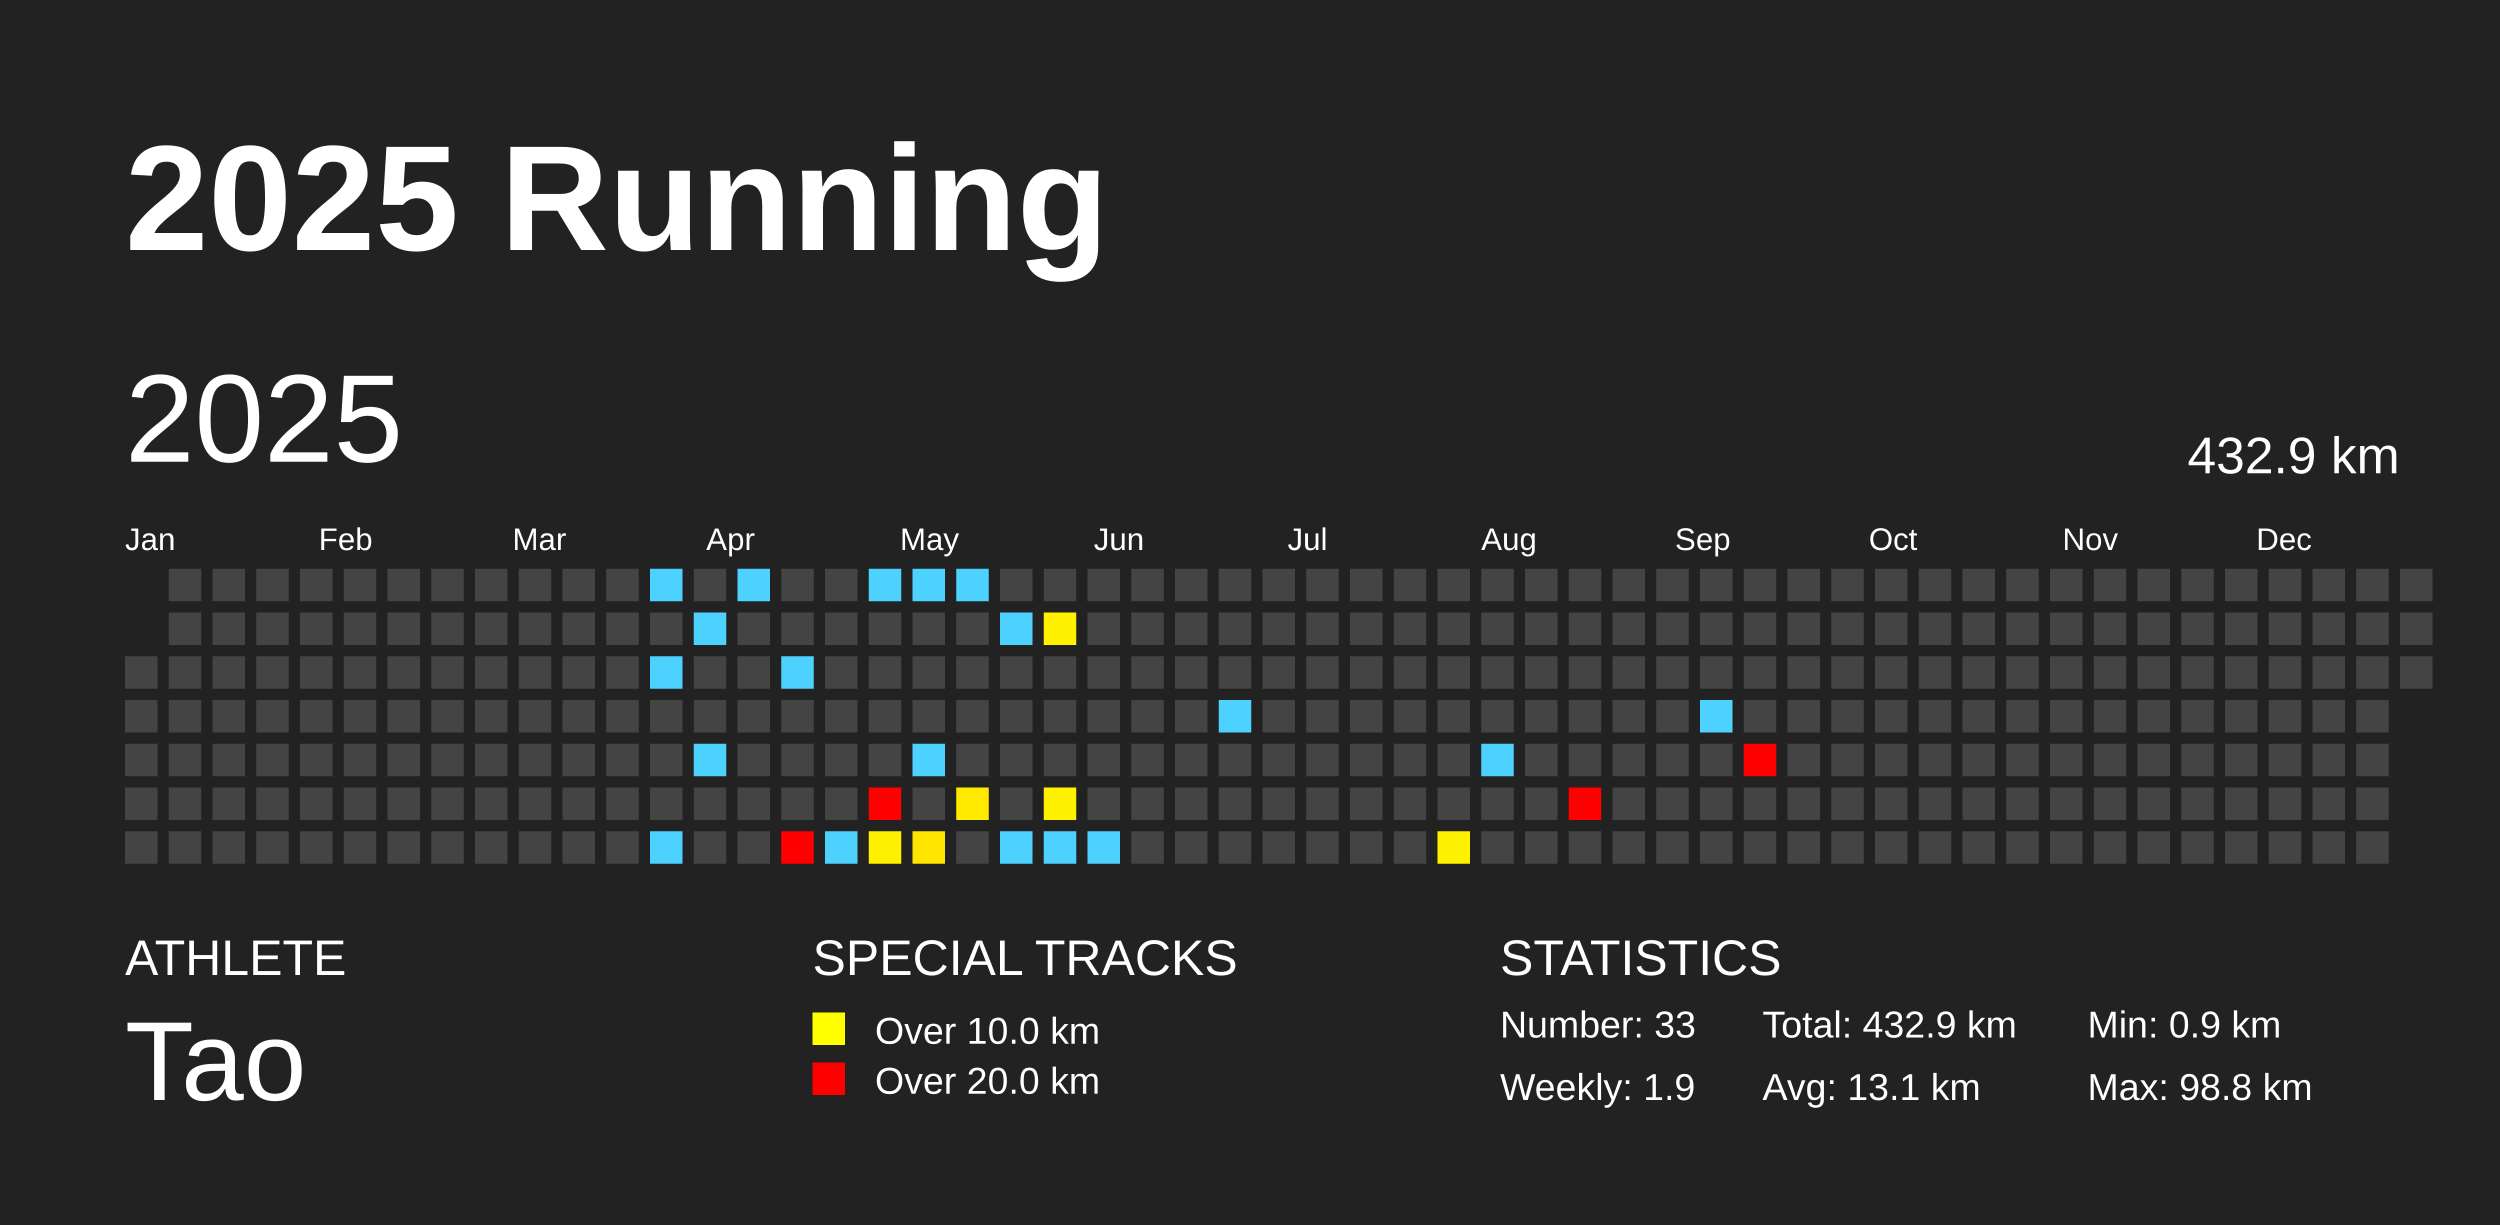
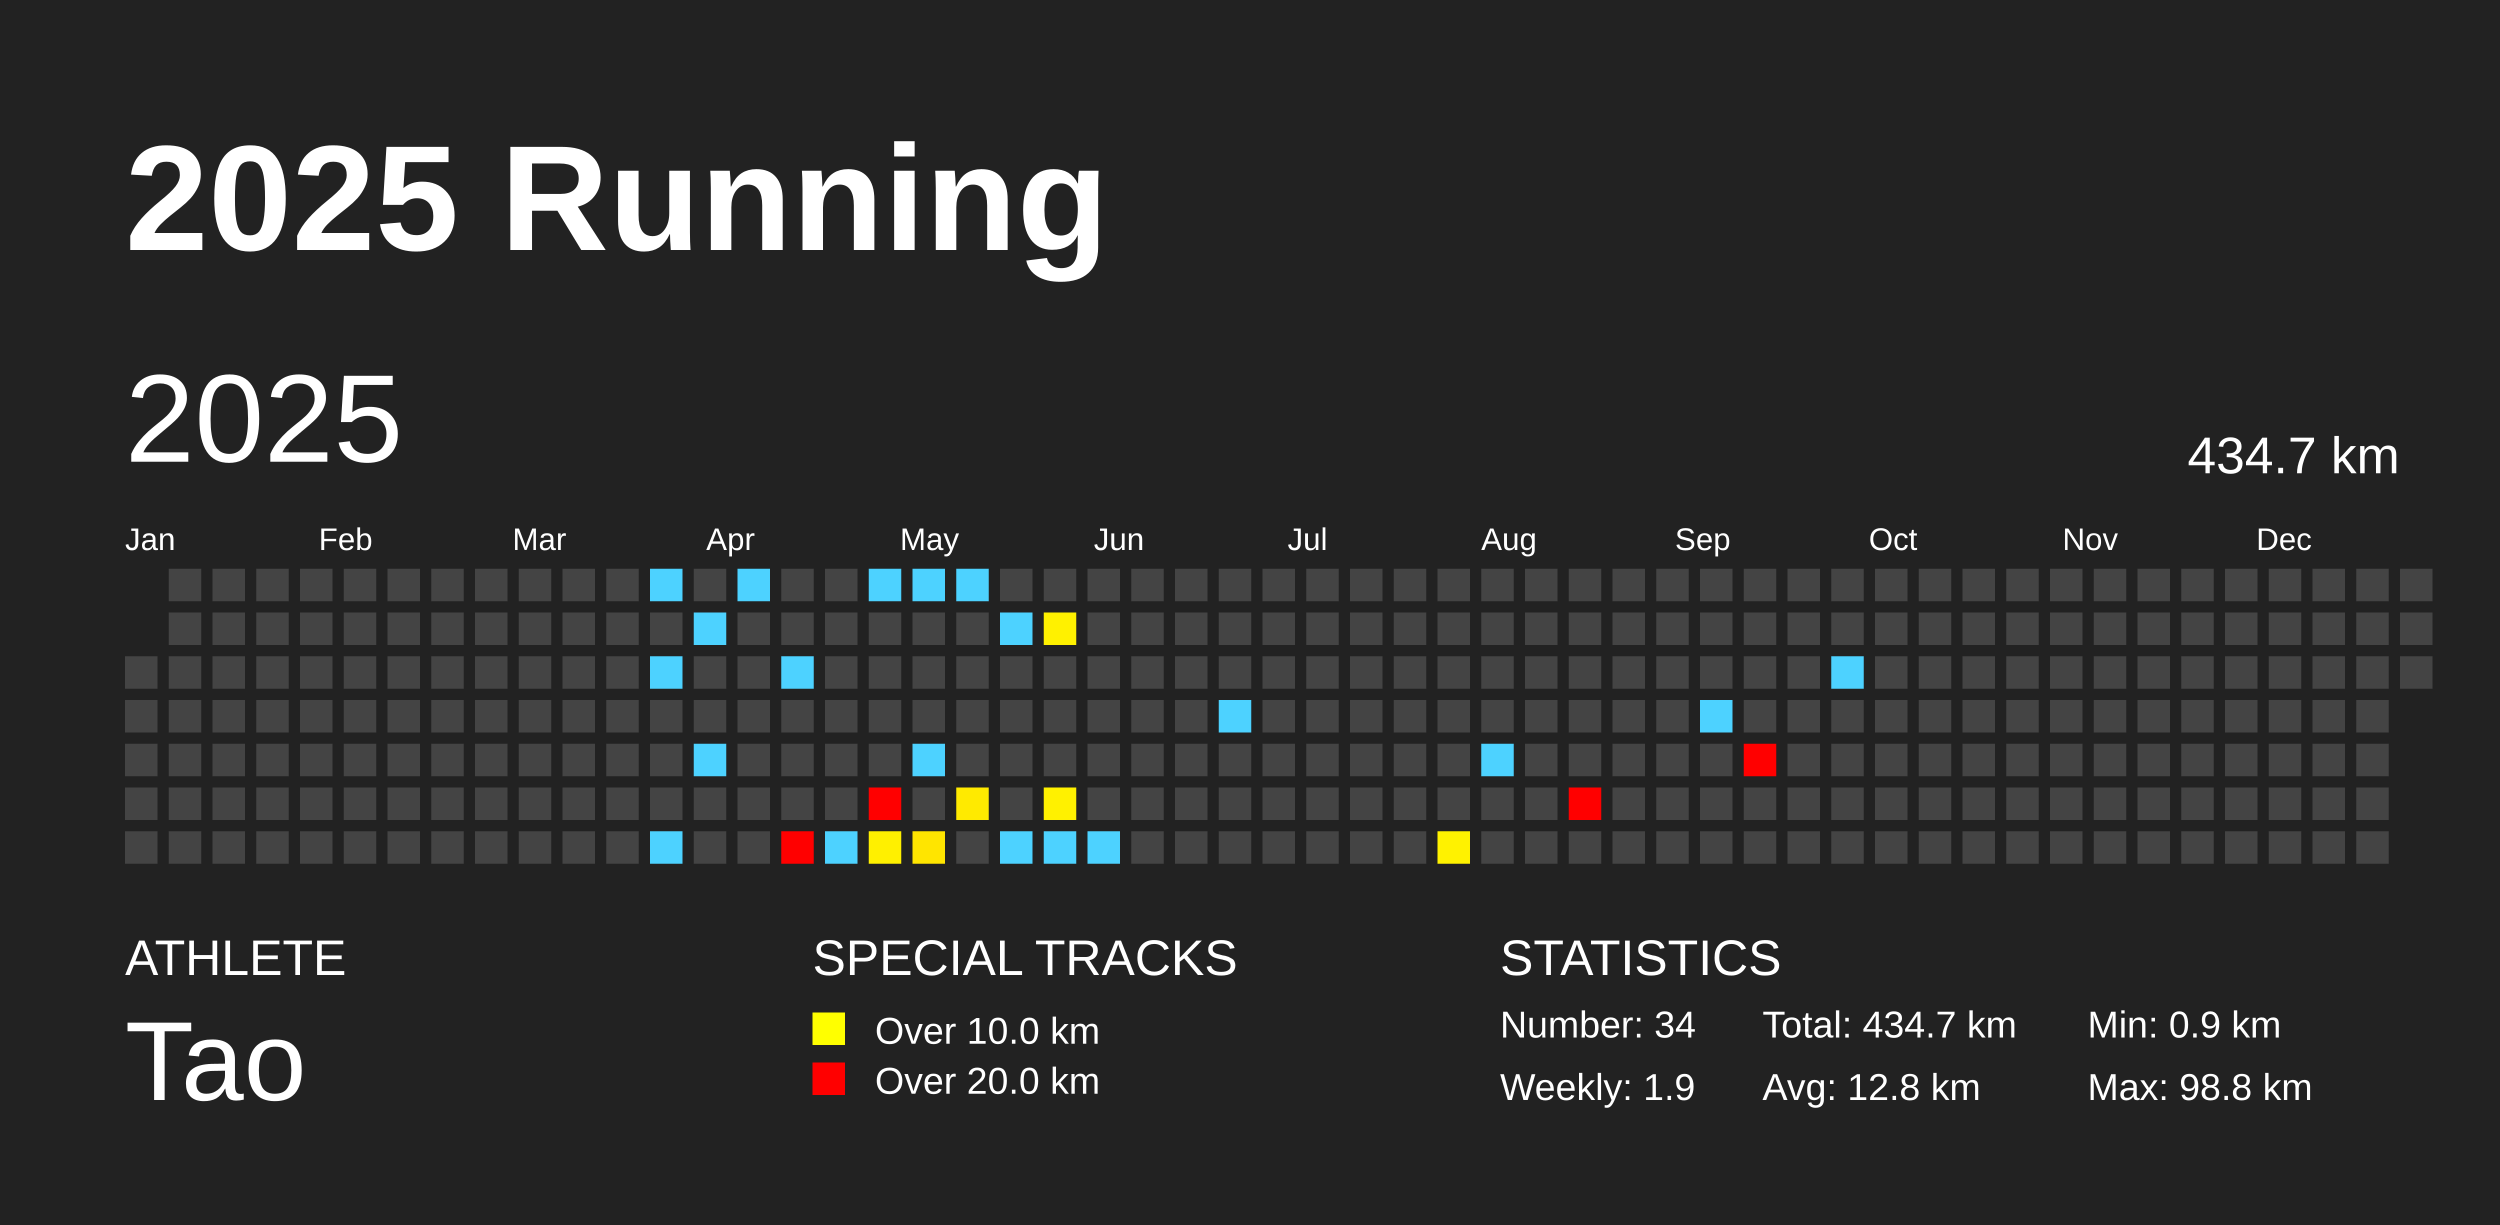
<svg xmlns="http://www.w3.org/2000/svg" baseProfile="full" height="98mm" version="1.1" viewBox="0,0,200,98" width="200mm">
  <defs />
  <rect fill="#222222" height="98" width="200" x="0" y="0" />
  <text fill="#FFFFFF" style="font-size:12px; font-family:Arial; font-weight:bold;" x="10" y="20">2025 Running</text>
  <text fill="#FFFFFF" style="font-size:4px; font-family:Arial" x="10" y="78">ATHLETE</text>
  <text fill="#FFFFFF" style="font-size:9px; font-family:Arial" x="10" y="88">Tao</text>
  <text fill="#FFFFFF" style="font-size:4px; font-family:Arial" x="65" y="78">SPECIAL TRACKS</text>
  <rect fill="yellow" height="2.6" width="2.6" x="65" y="81" />
  <text fill="#FFFFFF" style="font-size:3px; font-family:Arial" x="70" y="83.5">Over 10.0 km</text>
  <rect fill="red" height="2.6" width="2.6" x="65" y="85" />
  <text fill="#FFFFFF" style="font-size:3px; font-family:Arial" x="70" y="87.5">Over 20.0 km</text>
  <text fill="#FFFFFF" style="font-size:4px; font-family:Arial" x="120" y="78">STATISTICS</text>
-   <text fill="#FFFFFF" style="font-size:3px; font-family:Arial" x="120" y="83">Number: 33</text>
+   <text fill="#FFFFFF" style="font-size:3px; font-family:Arial" x="120" y="83">Number: 34</text>
  <text fill="#FFFFFF" style="font-size:3px; font-family:Arial" x="120" y="88">Weekly: 1.9</text>
-   <text fill="#FFFFFF" style="font-size:3px; font-family:Arial" x="141" y="83">Total: 432.9 km</text>
-   <text fill="#FFFFFF" style="font-size:3px; font-family:Arial" x="141" y="88">Avg: 13.1 km</text>
+   <text fill="#FFFFFF" style="font-size:3px; font-family:Arial" x="141" y="83">Total: 434.7 km</text>
+   <text fill="#FFFFFF" style="font-size:3px; font-family:Arial" x="141" y="88">Avg: 12.8 km</text>
  <text fill="#FFFFFF" style="font-size:3px; font-family:Arial" x="167" y="83">Min: 0.9 km</text>
  <text fill="#FFFFFF" style="font-size:3px; font-family:Arial" x="167" y="88">Max: 98.8 km</text>
  <text dominant-baseline="hanging" fill="#FFFFFF" style="font-size:10.0px; font-family:Arial;" x="10" y="30">2025</text>
-   <text dominant-baseline="hanging" fill="#FFFFFF" style="font-size:4.125px; font-family:Arial;" x="175" y="35">432.9 km</text>
+   <text dominant-baseline="hanging" fill="#FFFFFF" style="font-size:4.125px; font-family:Arial;" x="175" y="35">434.7 km</text>
  <text fill="#FFFFFF" style="font-size:2.5px; font-family:Arial" x="10.0" y="44">Jan</text>
  <text fill="#FFFFFF" style="font-size:2.5px; font-family:Arial" x="25.5" y="44">Feb</text>
  <text fill="#FFFFFF" style="font-size:2.5px; font-family:Arial" x="41.0" y="44">Mar</text>
  <text fill="#FFFFFF" style="font-size:2.5px; font-family:Arial" x="56.5" y="44">Apr</text>
  <text fill="#FFFFFF" style="font-size:2.5px; font-family:Arial" x="72.0" y="44">May</text>
  <text fill="#FFFFFF" style="font-size:2.5px; font-family:Arial" x="87.5" y="44">Jun</text>
  <text fill="#FFFFFF" style="font-size:2.5px; font-family:Arial" x="103.0" y="44">Jul</text>
  <text fill="#FFFFFF" style="font-size:2.5px; font-family:Arial" x="118.5" y="44">Aug</text>
  <text fill="#FFFFFF" style="font-size:2.5px; font-family:Arial" x="134.0" y="44">Sep</text>
  <text fill="#FFFFFF" style="font-size:2.5px; font-family:Arial" x="149.5" y="44">Oct</text>
  <text fill="#FFFFFF" style="font-size:2.5px; font-family:Arial" x="165.0" y="44">Nov</text>
  <text fill="#FFFFFF" style="font-size:2.5px; font-family:Arial" x="180.5" y="44">Dec</text>
  <rect fill="#444444" height="2.6" width="2.6" x="10.0" y="52.5" />
  <rect fill="#444444" height="2.6" width="2.6" x="10.0" y="56.0" />
  <rect fill="#444444" height="2.6" width="2.6" x="10.0" y="59.5" />
  <rect fill="#444444" height="2.6" width="2.6" x="10.0" y="63.0" />
  <rect fill="#444444" height="2.6" width="2.6" x="10.0" y="66.5" />
  <rect fill="#444444" height="2.6" width="2.6" x="13.5" y="45.5" />
  <rect fill="#444444" height="2.6" width="2.6" x="13.5" y="49.0" />
  <rect fill="#444444" height="2.6" width="2.6" x="13.5" y="52.5" />
  <rect fill="#444444" height="2.6" width="2.6" x="13.5" y="56.0" />
  <rect fill="#444444" height="2.6" width="2.6" x="13.5" y="59.5" />
  <rect fill="#444444" height="2.6" width="2.6" x="13.5" y="63.0" />
  <rect fill="#444444" height="2.6" width="2.6" x="13.5" y="66.5" />
  <rect fill="#444444" height="2.6" width="2.6" x="17.0" y="45.5" />
  <rect fill="#444444" height="2.6" width="2.6" x="17.0" y="49.0" />
  <rect fill="#444444" height="2.6" width="2.6" x="17.0" y="52.5" />
  <rect fill="#444444" height="2.6" width="2.6" x="17.0" y="56.0" />
  <rect fill="#444444" height="2.6" width="2.6" x="17.0" y="59.5" />
  <rect fill="#444444" height="2.6" width="2.6" x="17.0" y="63.0" />
  <rect fill="#444444" height="2.6" width="2.6" x="17.0" y="66.5" />
  <rect fill="#444444" height="2.6" width="2.6" x="20.5" y="45.5" />
  <rect fill="#444444" height="2.6" width="2.6" x="20.5" y="49.0" />
  <rect fill="#444444" height="2.6" width="2.6" x="20.5" y="52.5" />
  <rect fill="#444444" height="2.6" width="2.6" x="20.5" y="56.0" />
  <rect fill="#444444" height="2.6" width="2.6" x="20.5" y="59.5" />
  <rect fill="#444444" height="2.6" width="2.6" x="20.5" y="63.0" />
  <rect fill="#444444" height="2.6" width="2.6" x="20.5" y="66.5" />
  <rect fill="#444444" height="2.6" width="2.6" x="24.0" y="45.5" />
  <rect fill="#444444" height="2.6" width="2.6" x="24.0" y="49.0" />
  <rect fill="#444444" height="2.6" width="2.6" x="24.0" y="52.5" />
  <rect fill="#444444" height="2.6" width="2.6" x="24.0" y="56.0" />
  <rect fill="#444444" height="2.6" width="2.6" x="24.0" y="59.5" />
  <rect fill="#444444" height="2.6" width="2.6" x="24.0" y="63.0" />
  <rect fill="#444444" height="2.6" width="2.6" x="24.0" y="66.5" />
  <rect fill="#444444" height="2.6" width="2.6" x="27.5" y="45.5" />
  <rect fill="#444444" height="2.6" width="2.6" x="27.5" y="49.0" />
  <rect fill="#444444" height="2.6" width="2.6" x="27.5" y="52.5" />
  <rect fill="#444444" height="2.6" width="2.6" x="27.5" y="56.0" />
  <rect fill="#444444" height="2.6" width="2.6" x="27.5" y="59.5" />
  <rect fill="#444444" height="2.6" width="2.6" x="27.5" y="63.0" />
  <rect fill="#444444" height="2.6" width="2.6" x="27.5" y="66.5" />
  <rect fill="#444444" height="2.6" width="2.6" x="31.0" y="45.5" />
  <rect fill="#444444" height="2.6" width="2.6" x="31.0" y="49.0" />
  <rect fill="#444444" height="2.6" width="2.6" x="31.0" y="52.5" />
  <rect fill="#444444" height="2.6" width="2.6" x="31.0" y="56.0" />
  <rect fill="#444444" height="2.6" width="2.6" x="31.0" y="59.5" />
  <rect fill="#444444" height="2.6" width="2.6" x="31.0" y="63.0" />
  <rect fill="#444444" height="2.6" width="2.6" x="31.0" y="66.5" />
  <rect fill="#444444" height="2.6" width="2.6" x="34.5" y="45.5" />
  <rect fill="#444444" height="2.6" width="2.6" x="34.5" y="49.0" />
  <rect fill="#444444" height="2.6" width="2.6" x="34.5" y="52.5" />
  <rect fill="#444444" height="2.6" width="2.6" x="34.5" y="56.0" />
  <rect fill="#444444" height="2.6" width="2.6" x="34.5" y="59.5" />
  <rect fill="#444444" height="2.6" width="2.6" x="34.5" y="63.0" />
  <rect fill="#444444" height="2.6" width="2.6" x="34.5" y="66.5" />
  <rect fill="#444444" height="2.6" width="2.6" x="38.0" y="45.5" />
  <rect fill="#444444" height="2.6" width="2.6" x="38.0" y="49.0" />
  <rect fill="#444444" height="2.6" width="2.6" x="38.0" y="52.5" />
  <rect fill="#444444" height="2.6" width="2.6" x="38.0" y="56.0" />
  <rect fill="#444444" height="2.6" width="2.6" x="38.0" y="59.5" />
  <rect fill="#444444" height="2.6" width="2.6" x="38.0" y="63.0" />
  <rect fill="#444444" height="2.6" width="2.6" x="38.0" y="66.5" />
  <rect fill="#444444" height="2.6" width="2.6" x="41.5" y="45.5" />
  <rect fill="#444444" height="2.6" width="2.6" x="41.5" y="49.0" />
  <rect fill="#444444" height="2.6" width="2.6" x="41.5" y="52.5" />
  <rect fill="#444444" height="2.6" width="2.6" x="41.5" y="56.0" />
  <rect fill="#444444" height="2.6" width="2.6" x="41.5" y="59.5" />
  <rect fill="#444444" height="2.6" width="2.6" x="41.5" y="63.0" />
  <rect fill="#444444" height="2.6" width="2.6" x="41.5" y="66.5" />
  <rect fill="#444444" height="2.6" width="2.6" x="45.0" y="45.5" />
  <rect fill="#444444" height="2.6" width="2.6" x="45.0" y="49.0" />
  <rect fill="#444444" height="2.6" width="2.6" x="45.0" y="52.5" />
  <rect fill="#444444" height="2.6" width="2.6" x="45.0" y="56.0" />
  <rect fill="#444444" height="2.6" width="2.6" x="45.0" y="59.5" />
  <rect fill="#444444" height="2.6" width="2.6" x="45.0" y="63.0" />
  <rect fill="#444444" height="2.6" width="2.6" x="45.0" y="66.5" />
  <rect fill="#444444" height="2.6" width="2.6" x="48.5" y="45.5" />
  <rect fill="#444444" height="2.6" width="2.6" x="48.5" y="49.0" />
  <rect fill="#444444" height="2.6" width="2.6" x="48.5" y="52.5" />
  <rect fill="#444444" height="2.6" width="2.6" x="48.5" y="56.0" />
  <rect fill="#444444" height="2.6" width="2.6" x="48.5" y="59.5" />
  <rect fill="#444444" height="2.6" width="2.6" x="48.5" y="63.0" />
  <rect fill="#444444" height="2.6" width="2.6" x="48.5" y="66.5" />
  <rect fill="#4dd2ff" height="2.6" width="2.6" x="52.0" y="45.5" />
  <rect fill="#444444" height="2.6" width="2.6" x="52.0" y="49.0" />
  <rect fill="#4dd2ff" height="2.6" width="2.6" x="52.0" y="52.5" />
  <rect fill="#444444" height="2.6" width="2.6" x="52.0" y="56.0" />
  <rect fill="#444444" height="2.6" width="2.6" x="52.0" y="59.5" />
  <rect fill="#444444" height="2.6" width="2.6" x="52.0" y="63.0" />
  <rect fill="#4dd2ff" height="2.6" width="2.6" x="52.0" y="66.5" />
  <rect fill="#444444" height="2.6" width="2.6" x="55.5" y="45.5" />
  <rect fill="#4dd2ff" height="2.6" width="2.6" x="55.5" y="49.0" />
  <rect fill="#444444" height="2.6" width="2.6" x="55.5" y="52.5" />
  <rect fill="#444444" height="2.6" width="2.6" x="55.5" y="56.0" />
  <rect fill="#4dd2ff" height="2.6" width="2.6" x="55.5" y="59.5" />
  <rect fill="#444444" height="2.6" width="2.6" x="55.5" y="63.0" />
  <rect fill="#444444" height="2.6" width="2.6" x="55.5" y="66.5" />
  <rect fill="#4dd2ff" height="2.6" width="2.6" x="59.0" y="45.5" />
  <rect fill="#444444" height="2.6" width="2.6" x="59.0" y="49.0" />
  <rect fill="#444444" height="2.6" width="2.6" x="59.0" y="52.5" />
  <rect fill="#444444" height="2.6" width="2.6" x="59.0" y="56.0" />
  <rect fill="#444444" height="2.6" width="2.6" x="59.0" y="59.5" />
  <rect fill="#444444" height="2.6" width="2.6" x="59.0" y="63.0" />
  <rect fill="#444444" height="2.6" width="2.6" x="59.0" y="66.5" />
  <rect fill="#444444" height="2.6" width="2.6" x="62.5" y="45.5" />
  <rect fill="#444444" height="2.6" width="2.6" x="62.5" y="49.0" />
  <rect fill="#4dd2ff" height="2.6" width="2.6" x="62.5" y="52.5" />
  <rect fill="#444444" height="2.6" width="2.6" x="62.5" y="56.0" />
  <rect fill="#444444" height="2.6" width="2.6" x="62.5" y="59.5" />
  <rect fill="#444444" height="2.6" width="2.6" x="62.5" y="63.0" />
  <rect fill="red" height="2.6" width="2.6" x="62.5" y="66.5" />
  <rect fill="#444444" height="2.6" width="2.6" x="66.0" y="45.5" />
  <rect fill="#444444" height="2.6" width="2.6" x="66.0" y="49.0" />
  <rect fill="#444444" height="2.6" width="2.6" x="66.0" y="52.5" />
  <rect fill="#444444" height="2.6" width="2.6" x="66.0" y="56.0" />
  <rect fill="#444444" height="2.6" width="2.6" x="66.0" y="59.5" />
  <rect fill="#444444" height="2.6" width="2.6" x="66.0" y="63.0" />
  <rect fill="#4dd2ff" height="2.6" width="2.6" x="66.0" y="66.5" />
  <rect fill="#4dd2ff" height="2.6" width="2.6" x="69.5" y="45.5" />
  <rect fill="#444444" height="2.6" width="2.6" x="69.5" y="49.0" />
  <rect fill="#444444" height="2.6" width="2.6" x="69.5" y="52.5" />
  <rect fill="#444444" height="2.6" width="2.6" x="69.5" y="56.0" />
  <rect fill="#444444" height="2.6" width="2.6" x="69.5" y="59.5" />
  <rect fill="red" height="2.6" width="2.6" x="69.5" y="63.0" />
  <rect fill="#fff000" height="2.6" width="2.6" x="69.5" y="66.5" />
  <rect fill="#4dd2ff" height="2.6" width="2.6" x="73.0" y="45.5" />
  <rect fill="#444444" height="2.6" width="2.6" x="73.0" y="49.0" />
  <rect fill="#444444" height="2.6" width="2.6" x="73.0" y="52.5" />
  <rect fill="#444444" height="2.6" width="2.6" x="73.0" y="56.0" />
  <rect fill="#4dd2ff" height="2.6" width="2.6" x="73.0" y="59.5" />
  <rect fill="#444444" height="2.6" width="2.6" x="73.0" y="63.0" />
  <rect fill="#ffe500" height="2.6" width="2.6" x="73.0" y="66.5" />
  <rect fill="#4dd2ff" height="2.6" width="2.6" x="76.5" y="45.5" />
  <rect fill="#444444" height="2.6" width="2.6" x="76.5" y="49.0" />
  <rect fill="#444444" height="2.6" width="2.6" x="76.5" y="52.5" />
  <rect fill="#444444" height="2.6" width="2.6" x="76.5" y="56.0" />
  <rect fill="#444444" height="2.6" width="2.6" x="76.5" y="59.5" />
  <rect fill="#ffea00" height="2.6" width="2.6" x="76.5" y="63.0" />
  <rect fill="#444444" height="2.6" width="2.6" x="76.5" y="66.5" />
  <rect fill="#444444" height="2.6" width="2.6" x="80.0" y="45.5" />
  <rect fill="#4dd2ff" height="2.6" width="2.6" x="80.0" y="49.0" />
  <rect fill="#444444" height="2.6" width="2.6" x="80.0" y="52.5" />
  <rect fill="#444444" height="2.6" width="2.6" x="80.0" y="56.0" />
  <rect fill="#444444" height="2.6" width="2.6" x="80.0" y="59.5" />
  <rect fill="#444444" height="2.6" width="2.6" x="80.0" y="63.0" />
  <rect fill="#4dd2ff" height="2.6" width="2.6" x="80.0" y="66.5" />
  <rect fill="#444444" height="2.6" width="2.6" x="83.5" y="45.5" />
  <rect fill="#fff100" height="2.6" width="2.6" x="83.5" y="49.0" />
  <rect fill="#444444" height="2.6" width="2.6" x="83.5" y="52.5" />
  <rect fill="#444444" height="2.6" width="2.6" x="83.5" y="56.0" />
  <rect fill="#444444" height="2.6" width="2.6" x="83.5" y="59.5" />
  <rect fill="#fff100" height="2.6" width="2.6" x="83.5" y="63.0" />
  <rect fill="#4dd2ff" height="2.6" width="2.6" x="83.5" y="66.5" />
  <rect fill="#444444" height="2.6" width="2.6" x="87.0" y="45.5" />
  <rect fill="#444444" height="2.6" width="2.6" x="87.0" y="49.0" />
  <rect fill="#444444" height="2.6" width="2.6" x="87.0" y="52.5" />
  <rect fill="#444444" height="2.6" width="2.6" x="87.0" y="56.0" />
  <rect fill="#444444" height="2.6" width="2.6" x="87.0" y="59.5" />
  <rect fill="#444444" height="2.6" width="2.6" x="87.0" y="63.0" />
  <rect fill="#4dd2ff" height="2.6" width="2.6" x="87.0" y="66.5" />
  <rect fill="#444444" height="2.6" width="2.6" x="90.5" y="45.5" />
  <rect fill="#444444" height="2.6" width="2.6" x="90.5" y="49.0" />
  <rect fill="#444444" height="2.6" width="2.6" x="90.5" y="52.5" />
  <rect fill="#444444" height="2.6" width="2.6" x="90.5" y="56.0" />
  <rect fill="#444444" height="2.6" width="2.6" x="90.5" y="59.5" />
  <rect fill="#444444" height="2.6" width="2.6" x="90.5" y="63.0" />
  <rect fill="#444444" height="2.6" width="2.6" x="90.5" y="66.5" />
  <rect fill="#444444" height="2.6" width="2.6" x="94.0" y="45.5" />
  <rect fill="#444444" height="2.6" width="2.6" x="94.0" y="49.0" />
  <rect fill="#444444" height="2.6" width="2.6" x="94.0" y="52.5" />
  <rect fill="#444444" height="2.6" width="2.6" x="94.0" y="56.0" />
  <rect fill="#444444" height="2.6" width="2.6" x="94.0" y="59.5" />
  <rect fill="#444444" height="2.6" width="2.6" x="94.0" y="63.0" />
  <rect fill="#444444" height="2.6" width="2.6" x="94.0" y="66.5" />
  <rect fill="#444444" height="2.6" width="2.6" x="97.5" y="45.5" />
  <rect fill="#444444" height="2.6" width="2.6" x="97.5" y="49.0" />
  <rect fill="#444444" height="2.6" width="2.6" x="97.5" y="52.5" />
  <rect fill="#4dd2ff" height="2.6" width="2.6" x="97.5" y="56.0" />
  <rect fill="#444444" height="2.6" width="2.6" x="97.5" y="59.5" />
  <rect fill="#444444" height="2.6" width="2.6" x="97.5" y="63.0" />
  <rect fill="#444444" height="2.6" width="2.6" x="97.5" y="66.5" />
  <rect fill="#444444" height="2.6" width="2.6" x="101.0" y="45.5" />
  <rect fill="#444444" height="2.6" width="2.6" x="101.0" y="49.0" />
  <rect fill="#444444" height="2.6" width="2.6" x="101.0" y="52.5" />
  <rect fill="#444444" height="2.6" width="2.6" x="101.0" y="56.0" />
  <rect fill="#444444" height="2.6" width="2.6" x="101.0" y="59.5" />
  <rect fill="#444444" height="2.6" width="2.6" x="101.0" y="63.0" />
  <rect fill="#444444" height="2.6" width="2.6" x="101.0" y="66.5" />
  <rect fill="#444444" height="2.6" width="2.6" x="104.5" y="45.5" />
  <rect fill="#444444" height="2.6" width="2.6" x="104.5" y="49.0" />
  <rect fill="#444444" height="2.6" width="2.6" x="104.5" y="52.5" />
  <rect fill="#444444" height="2.6" width="2.6" x="104.5" y="56.0" />
  <rect fill="#444444" height="2.6" width="2.6" x="104.5" y="59.5" />
  <rect fill="#444444" height="2.6" width="2.6" x="104.5" y="63.0" />
  <rect fill="#444444" height="2.6" width="2.6" x="104.5" y="66.5" />
  <rect fill="#444444" height="2.6" width="2.6" x="108.0" y="45.5" />
  <rect fill="#444444" height="2.6" width="2.6" x="108.0" y="49.0" />
  <rect fill="#444444" height="2.6" width="2.6" x="108.0" y="52.5" />
  <rect fill="#444444" height="2.6" width="2.6" x="108.0" y="56.0" />
  <rect fill="#444444" height="2.6" width="2.6" x="108.0" y="59.5" />
  <rect fill="#444444" height="2.6" width="2.6" x="108.0" y="63.0" />
  <rect fill="#444444" height="2.6" width="2.6" x="108.0" y="66.5" />
  <rect fill="#444444" height="2.6" width="2.6" x="111.5" y="45.5" />
  <rect fill="#444444" height="2.6" width="2.6" x="111.5" y="49.0" />
  <rect fill="#444444" height="2.6" width="2.6" x="111.5" y="52.5" />
  <rect fill="#444444" height="2.6" width="2.6" x="111.5" y="56.0" />
  <rect fill="#444444" height="2.6" width="2.6" x="111.5" y="59.5" />
  <rect fill="#444444" height="2.6" width="2.6" x="111.5" y="63.0" />
  <rect fill="#444444" height="2.6" width="2.6" x="111.5" y="66.5" />
  <rect fill="#444444" height="2.6" width="2.6" x="115.0" y="45.5" />
  <rect fill="#444444" height="2.6" width="2.6" x="115.0" y="49.0" />
  <rect fill="#444444" height="2.6" width="2.6" x="115.0" y="52.5" />
  <rect fill="#444444" height="2.6" width="2.6" x="115.0" y="56.0" />
  <rect fill="#444444" height="2.6" width="2.6" x="115.0" y="59.5" />
  <rect fill="#444444" height="2.6" width="2.6" x="115.0" y="63.0" />
  <rect fill="#fff200" height="2.6" width="2.6" x="115.0" y="66.5" />
  <rect fill="#444444" height="2.6" width="2.6" x="118.5" y="45.5" />
  <rect fill="#444444" height="2.6" width="2.6" x="118.5" y="49.0" />
  <rect fill="#444444" height="2.6" width="2.6" x="118.5" y="52.5" />
  <rect fill="#444444" height="2.6" width="2.6" x="118.5" y="56.0" />
  <rect fill="#4dd2ff" height="2.6" width="2.6" x="118.5" y="59.5" />
  <rect fill="#444444" height="2.6" width="2.6" x="118.5" y="63.0" />
  <rect fill="#444444" height="2.6" width="2.6" x="118.5" y="66.5" />
  <rect fill="#444444" height="2.6" width="2.6" x="122.0" y="45.5" />
  <rect fill="#444444" height="2.6" width="2.6" x="122.0" y="49.0" />
  <rect fill="#444444" height="2.6" width="2.6" x="122.0" y="52.5" />
  <rect fill="#444444" height="2.6" width="2.6" x="122.0" y="56.0" />
  <rect fill="#444444" height="2.6" width="2.6" x="122.0" y="59.5" />
  <rect fill="#444444" height="2.6" width="2.6" x="122.0" y="63.0" />
  <rect fill="#444444" height="2.6" width="2.6" x="122.0" y="66.5" />
  <rect fill="#444444" height="2.6" width="2.6" x="125.5" y="45.5" />
  <rect fill="#444444" height="2.6" width="2.6" x="125.5" y="49.0" />
  <rect fill="#444444" height="2.6" width="2.6" x="125.5" y="52.5" />
  <rect fill="#444444" height="2.6" width="2.6" x="125.5" y="56.0" />
  <rect fill="#444444" height="2.6" width="2.6" x="125.5" y="59.5" />
  <rect fill="red" height="2.6" width="2.6" x="125.5" y="63.0" />
  <rect fill="#444444" height="2.6" width="2.6" x="125.5" y="66.5" />
  <rect fill="#444444" height="2.6" width="2.6" x="129.0" y="45.5" />
  <rect fill="#444444" height="2.6" width="2.6" x="129.0" y="49.0" />
  <rect fill="#444444" height="2.6" width="2.6" x="129.0" y="52.5" />
  <rect fill="#444444" height="2.6" width="2.6" x="129.0" y="56.0" />
  <rect fill="#444444" height="2.6" width="2.6" x="129.0" y="59.5" />
  <rect fill="#444444" height="2.6" width="2.6" x="129.0" y="63.0" />
  <rect fill="#444444" height="2.6" width="2.6" x="129.0" y="66.5" />
  <rect fill="#444444" height="2.6" width="2.6" x="132.5" y="45.5" />
  <rect fill="#444444" height="2.6" width="2.6" x="132.5" y="49.0" />
  <rect fill="#444444" height="2.6" width="2.6" x="132.5" y="52.5" />
  <rect fill="#444444" height="2.6" width="2.6" x="132.5" y="56.0" />
  <rect fill="#444444" height="2.6" width="2.6" x="132.5" y="59.5" />
  <rect fill="#444444" height="2.6" width="2.6" x="132.5" y="63.0" />
  <rect fill="#444444" height="2.6" width="2.6" x="132.5" y="66.5" />
  <rect fill="#444444" height="2.6" width="2.6" x="136.0" y="45.5" />
  <rect fill="#444444" height="2.6" width="2.6" x="136.0" y="49.0" />
  <rect fill="#444444" height="2.6" width="2.6" x="136.0" y="52.5" />
  <rect fill="#4dd2ff" height="2.6" width="2.6" x="136.0" y="56.0" />
  <rect fill="#444444" height="2.6" width="2.6" x="136.0" y="59.5" />
  <rect fill="#444444" height="2.6" width="2.6" x="136.0" y="63.0" />
  <rect fill="#444444" height="2.6" width="2.6" x="136.0" y="66.5" />
  <rect fill="#444444" height="2.6" width="2.6" x="139.5" y="45.5" />
  <rect fill="#444444" height="2.6" width="2.6" x="139.5" y="49.0" />
  <rect fill="#444444" height="2.6" width="2.6" x="139.5" y="52.5" />
  <rect fill="#444444" height="2.6" width="2.6" x="139.5" y="56.0" />
  <rect fill="red" height="2.6" width="2.6" x="139.5" y="59.5" />
  <rect fill="#444444" height="2.6" width="2.6" x="139.5" y="63.0" />
  <rect fill="#444444" height="2.6" width="2.6" x="139.5" y="66.5" />
  <rect fill="#444444" height="2.6" width="2.6" x="143.0" y="45.5" />
  <rect fill="#444444" height="2.6" width="2.6" x="143.0" y="49.0" />
  <rect fill="#444444" height="2.6" width="2.6" x="143.0" y="52.5" />
  <rect fill="#444444" height="2.6" width="2.6" x="143.0" y="56.0" />
  <rect fill="#444444" height="2.6" width="2.6" x="143.0" y="59.5" />
  <rect fill="#444444" height="2.6" width="2.6" x="143.0" y="63.0" />
  <rect fill="#444444" height="2.6" width="2.6" x="143.0" y="66.5" />
  <rect fill="#444444" height="2.6" width="2.6" x="146.5" y="45.5" />
  <rect fill="#444444" height="2.6" width="2.6" x="146.5" y="49.0" />
-   <rect fill="#444444" height="2.6" width="2.6" x="146.5" y="52.5" />
+   <rect fill="#4dd2ff" height="2.6" width="2.6" x="146.5" y="52.5" />
  <rect fill="#444444" height="2.6" width="2.6" x="146.5" y="56.0" />
  <rect fill="#444444" height="2.6" width="2.6" x="146.5" y="59.5" />
  <rect fill="#444444" height="2.6" width="2.6" x="146.5" y="63.0" />
  <rect fill="#444444" height="2.6" width="2.6" x="146.5" y="66.5" />
  <rect fill="#444444" height="2.6" width="2.6" x="150.0" y="45.5" />
  <rect fill="#444444" height="2.6" width="2.6" x="150.0" y="49.0" />
  <rect fill="#444444" height="2.6" width="2.6" x="150.0" y="52.5" />
  <rect fill="#444444" height="2.6" width="2.6" x="150.0" y="56.0" />
  <rect fill="#444444" height="2.6" width="2.6" x="150.0" y="59.5" />
  <rect fill="#444444" height="2.6" width="2.6" x="150.0" y="63.0" />
  <rect fill="#444444" height="2.6" width="2.6" x="150.0" y="66.5" />
  <rect fill="#444444" height="2.6" width="2.6" x="153.5" y="45.5" />
  <rect fill="#444444" height="2.6" width="2.6" x="153.5" y="49.0" />
  <rect fill="#444444" height="2.6" width="2.6" x="153.5" y="52.5" />
  <rect fill="#444444" height="2.6" width="2.6" x="153.5" y="56.0" />
  <rect fill="#444444" height="2.6" width="2.6" x="153.5" y="59.5" />
  <rect fill="#444444" height="2.6" width="2.6" x="153.5" y="63.0" />
  <rect fill="#444444" height="2.6" width="2.6" x="153.5" y="66.5" />
  <rect fill="#444444" height="2.6" width="2.6" x="157.0" y="45.5" />
  <rect fill="#444444" height="2.6" width="2.6" x="157.0" y="49.0" />
  <rect fill="#444444" height="2.6" width="2.6" x="157.0" y="52.5" />
  <rect fill="#444444" height="2.6" width="2.6" x="157.0" y="56.0" />
  <rect fill="#444444" height="2.6" width="2.6" x="157.0" y="59.5" />
  <rect fill="#444444" height="2.6" width="2.6" x="157.0" y="63.0" />
  <rect fill="#444444" height="2.6" width="2.6" x="157.0" y="66.5" />
  <rect fill="#444444" height="2.6" width="2.6" x="160.5" y="45.5" />
  <rect fill="#444444" height="2.6" width="2.6" x="160.5" y="49.0" />
  <rect fill="#444444" height="2.6" width="2.6" x="160.5" y="52.5" />
  <rect fill="#444444" height="2.6" width="2.6" x="160.5" y="56.0" />
  <rect fill="#444444" height="2.6" width="2.6" x="160.5" y="59.5" />
  <rect fill="#444444" height="2.6" width="2.6" x="160.5" y="63.0" />
  <rect fill="#444444" height="2.6" width="2.6" x="160.5" y="66.5" />
  <rect fill="#444444" height="2.6" width="2.6" x="164.0" y="45.5" />
  <rect fill="#444444" height="2.6" width="2.6" x="164.0" y="49.0" />
  <rect fill="#444444" height="2.6" width="2.6" x="164.0" y="52.5" />
  <rect fill="#444444" height="2.6" width="2.6" x="164.0" y="56.0" />
  <rect fill="#444444" height="2.6" width="2.6" x="164.0" y="59.5" />
  <rect fill="#444444" height="2.6" width="2.6" x="164.0" y="63.0" />
  <rect fill="#444444" height="2.6" width="2.6" x="164.0" y="66.5" />
  <rect fill="#444444" height="2.6" width="2.6" x="167.5" y="45.5" />
  <rect fill="#444444" height="2.6" width="2.6" x="167.5" y="49.0" />
  <rect fill="#444444" height="2.6" width="2.6" x="167.5" y="52.5" />
  <rect fill="#444444" height="2.6" width="2.6" x="167.5" y="56.0" />
  <rect fill="#444444" height="2.6" width="2.6" x="167.5" y="59.5" />
  <rect fill="#444444" height="2.6" width="2.6" x="167.5" y="63.0" />
  <rect fill="#444444" height="2.6" width="2.6" x="167.5" y="66.5" />
  <rect fill="#444444" height="2.6" width="2.6" x="171.0" y="45.5" />
  <rect fill="#444444" height="2.6" width="2.6" x="171.0" y="49.0" />
  <rect fill="#444444" height="2.6" width="2.6" x="171.0" y="52.5" />
  <rect fill="#444444" height="2.6" width="2.6" x="171.0" y="56.0" />
  <rect fill="#444444" height="2.6" width="2.6" x="171.0" y="59.5" />
  <rect fill="#444444" height="2.6" width="2.6" x="171.0" y="63.0" />
  <rect fill="#444444" height="2.6" width="2.6" x="171.0" y="66.5" />
  <rect fill="#444444" height="2.6" width="2.6" x="174.5" y="45.5" />
  <rect fill="#444444" height="2.6" width="2.6" x="174.5" y="49.0" />
  <rect fill="#444444" height="2.6" width="2.6" x="174.5" y="52.5" />
  <rect fill="#444444" height="2.6" width="2.6" x="174.5" y="56.0" />
  <rect fill="#444444" height="2.6" width="2.6" x="174.5" y="59.5" />
  <rect fill="#444444" height="2.6" width="2.6" x="174.5" y="63.0" />
  <rect fill="#444444" height="2.6" width="2.6" x="174.5" y="66.5" />
  <rect fill="#444444" height="2.6" width="2.6" x="178.0" y="45.5" />
  <rect fill="#444444" height="2.6" width="2.6" x="178.0" y="49.0" />
  <rect fill="#444444" height="2.6" width="2.6" x="178.0" y="52.5" />
  <rect fill="#444444" height="2.6" width="2.6" x="178.0" y="56.0" />
  <rect fill="#444444" height="2.6" width="2.6" x="178.0" y="59.5" />
  <rect fill="#444444" height="2.6" width="2.6" x="178.0" y="63.0" />
  <rect fill="#444444" height="2.6" width="2.6" x="178.0" y="66.5" />
  <rect fill="#444444" height="2.6" width="2.6" x="181.5" y="45.5" />
  <rect fill="#444444" height="2.6" width="2.6" x="181.5" y="49.0" />
  <rect fill="#444444" height="2.6" width="2.6" x="181.5" y="52.5" />
  <rect fill="#444444" height="2.6" width="2.6" x="181.5" y="56.0" />
  <rect fill="#444444" height="2.6" width="2.6" x="181.5" y="59.5" />
  <rect fill="#444444" height="2.6" width="2.6" x="181.5" y="63.0" />
  <rect fill="#444444" height="2.6" width="2.6" x="181.5" y="66.5" />
  <rect fill="#444444" height="2.6" width="2.6" x="185.0" y="45.5" />
  <rect fill="#444444" height="2.6" width="2.6" x="185.0" y="49.0" />
  <rect fill="#444444" height="2.6" width="2.6" x="185.0" y="52.5" />
  <rect fill="#444444" height="2.6" width="2.6" x="185.0" y="56.0" />
  <rect fill="#444444" height="2.6" width="2.6" x="185.0" y="59.5" />
  <rect fill="#444444" height="2.6" width="2.6" x="185.0" y="63.0" />
  <rect fill="#444444" height="2.6" width="2.6" x="185.0" y="66.5" />
  <rect fill="#444444" height="2.6" width="2.6" x="188.5" y="45.5" />
  <rect fill="#444444" height="2.6" width="2.6" x="188.5" y="49.0" />
  <rect fill="#444444" height="2.6" width="2.6" x="188.5" y="52.5" />
  <rect fill="#444444" height="2.6" width="2.6" x="188.5" y="56.0" />
  <rect fill="#444444" height="2.6" width="2.6" x="188.5" y="59.5" />
  <rect fill="#444444" height="2.6" width="2.6" x="188.5" y="63.0" />
  <rect fill="#444444" height="2.6" width="2.6" x="188.5" y="66.5" />
  <rect fill="#444444" height="2.6" width="2.6" x="192.0" y="45.5" />
  <rect fill="#444444" height="2.6" width="2.6" x="192.0" y="49.0" />
  <rect fill="#444444" height="2.6" width="2.6" x="192.0" y="52.5" />
</svg>
